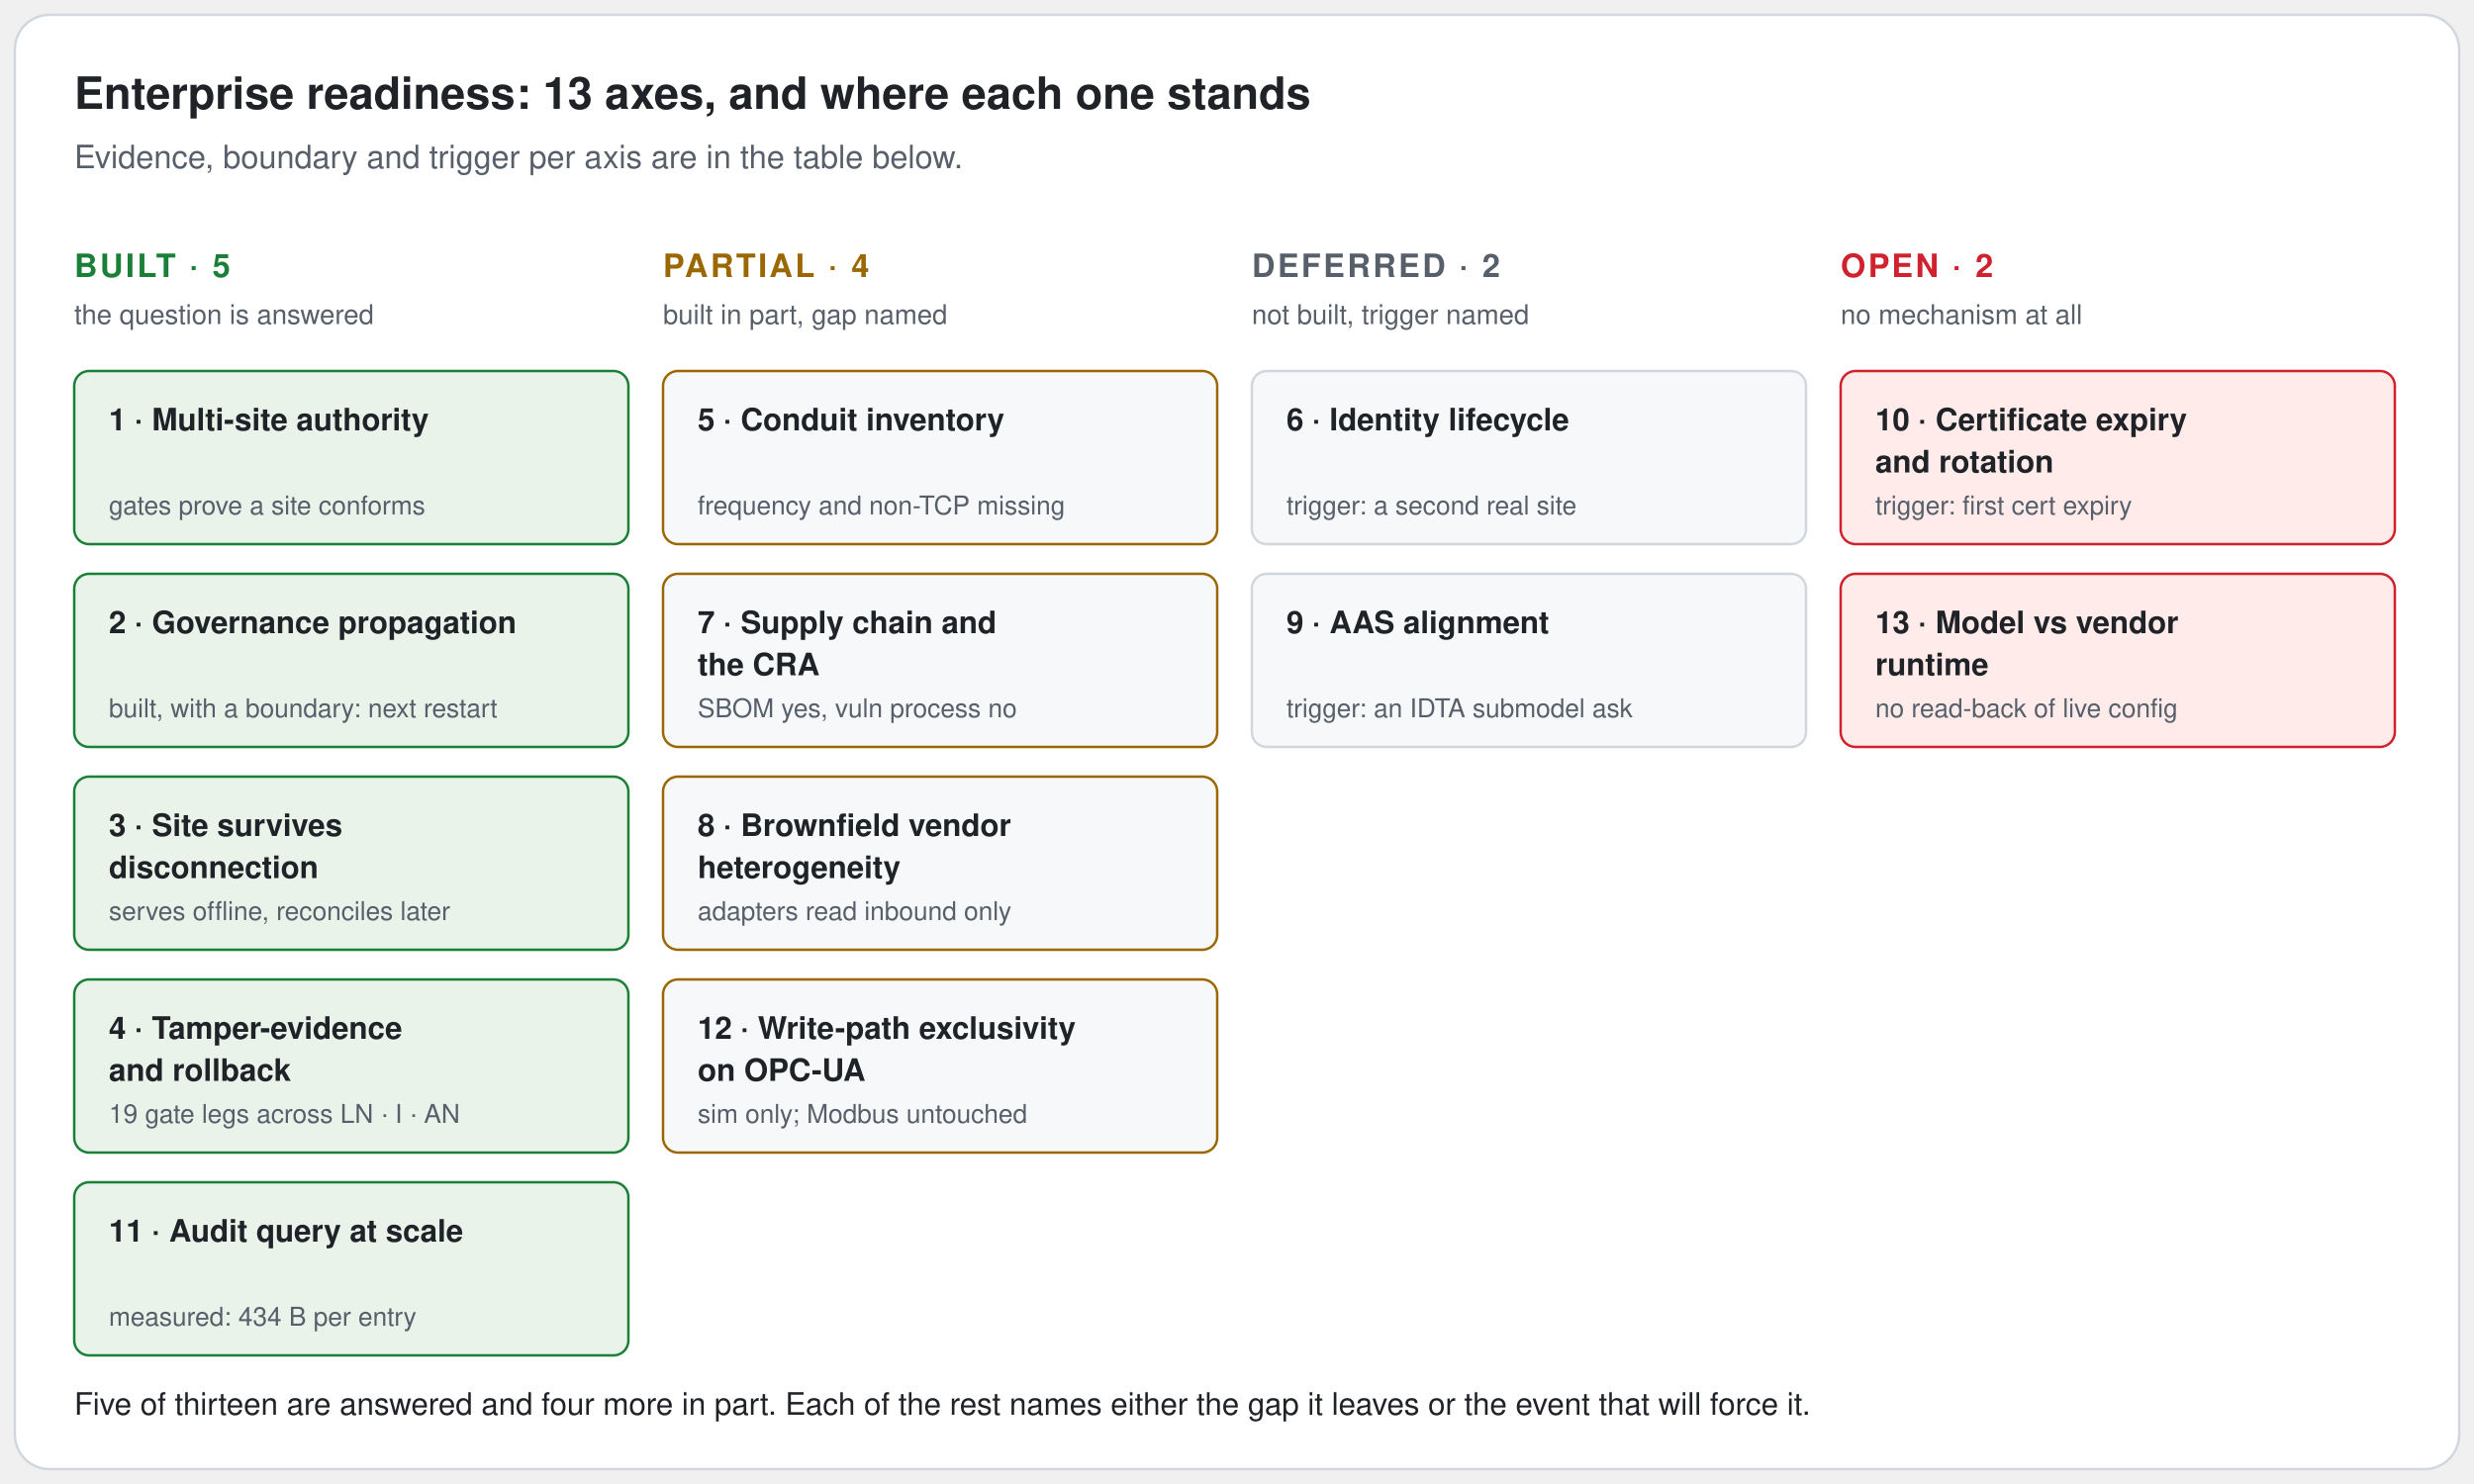
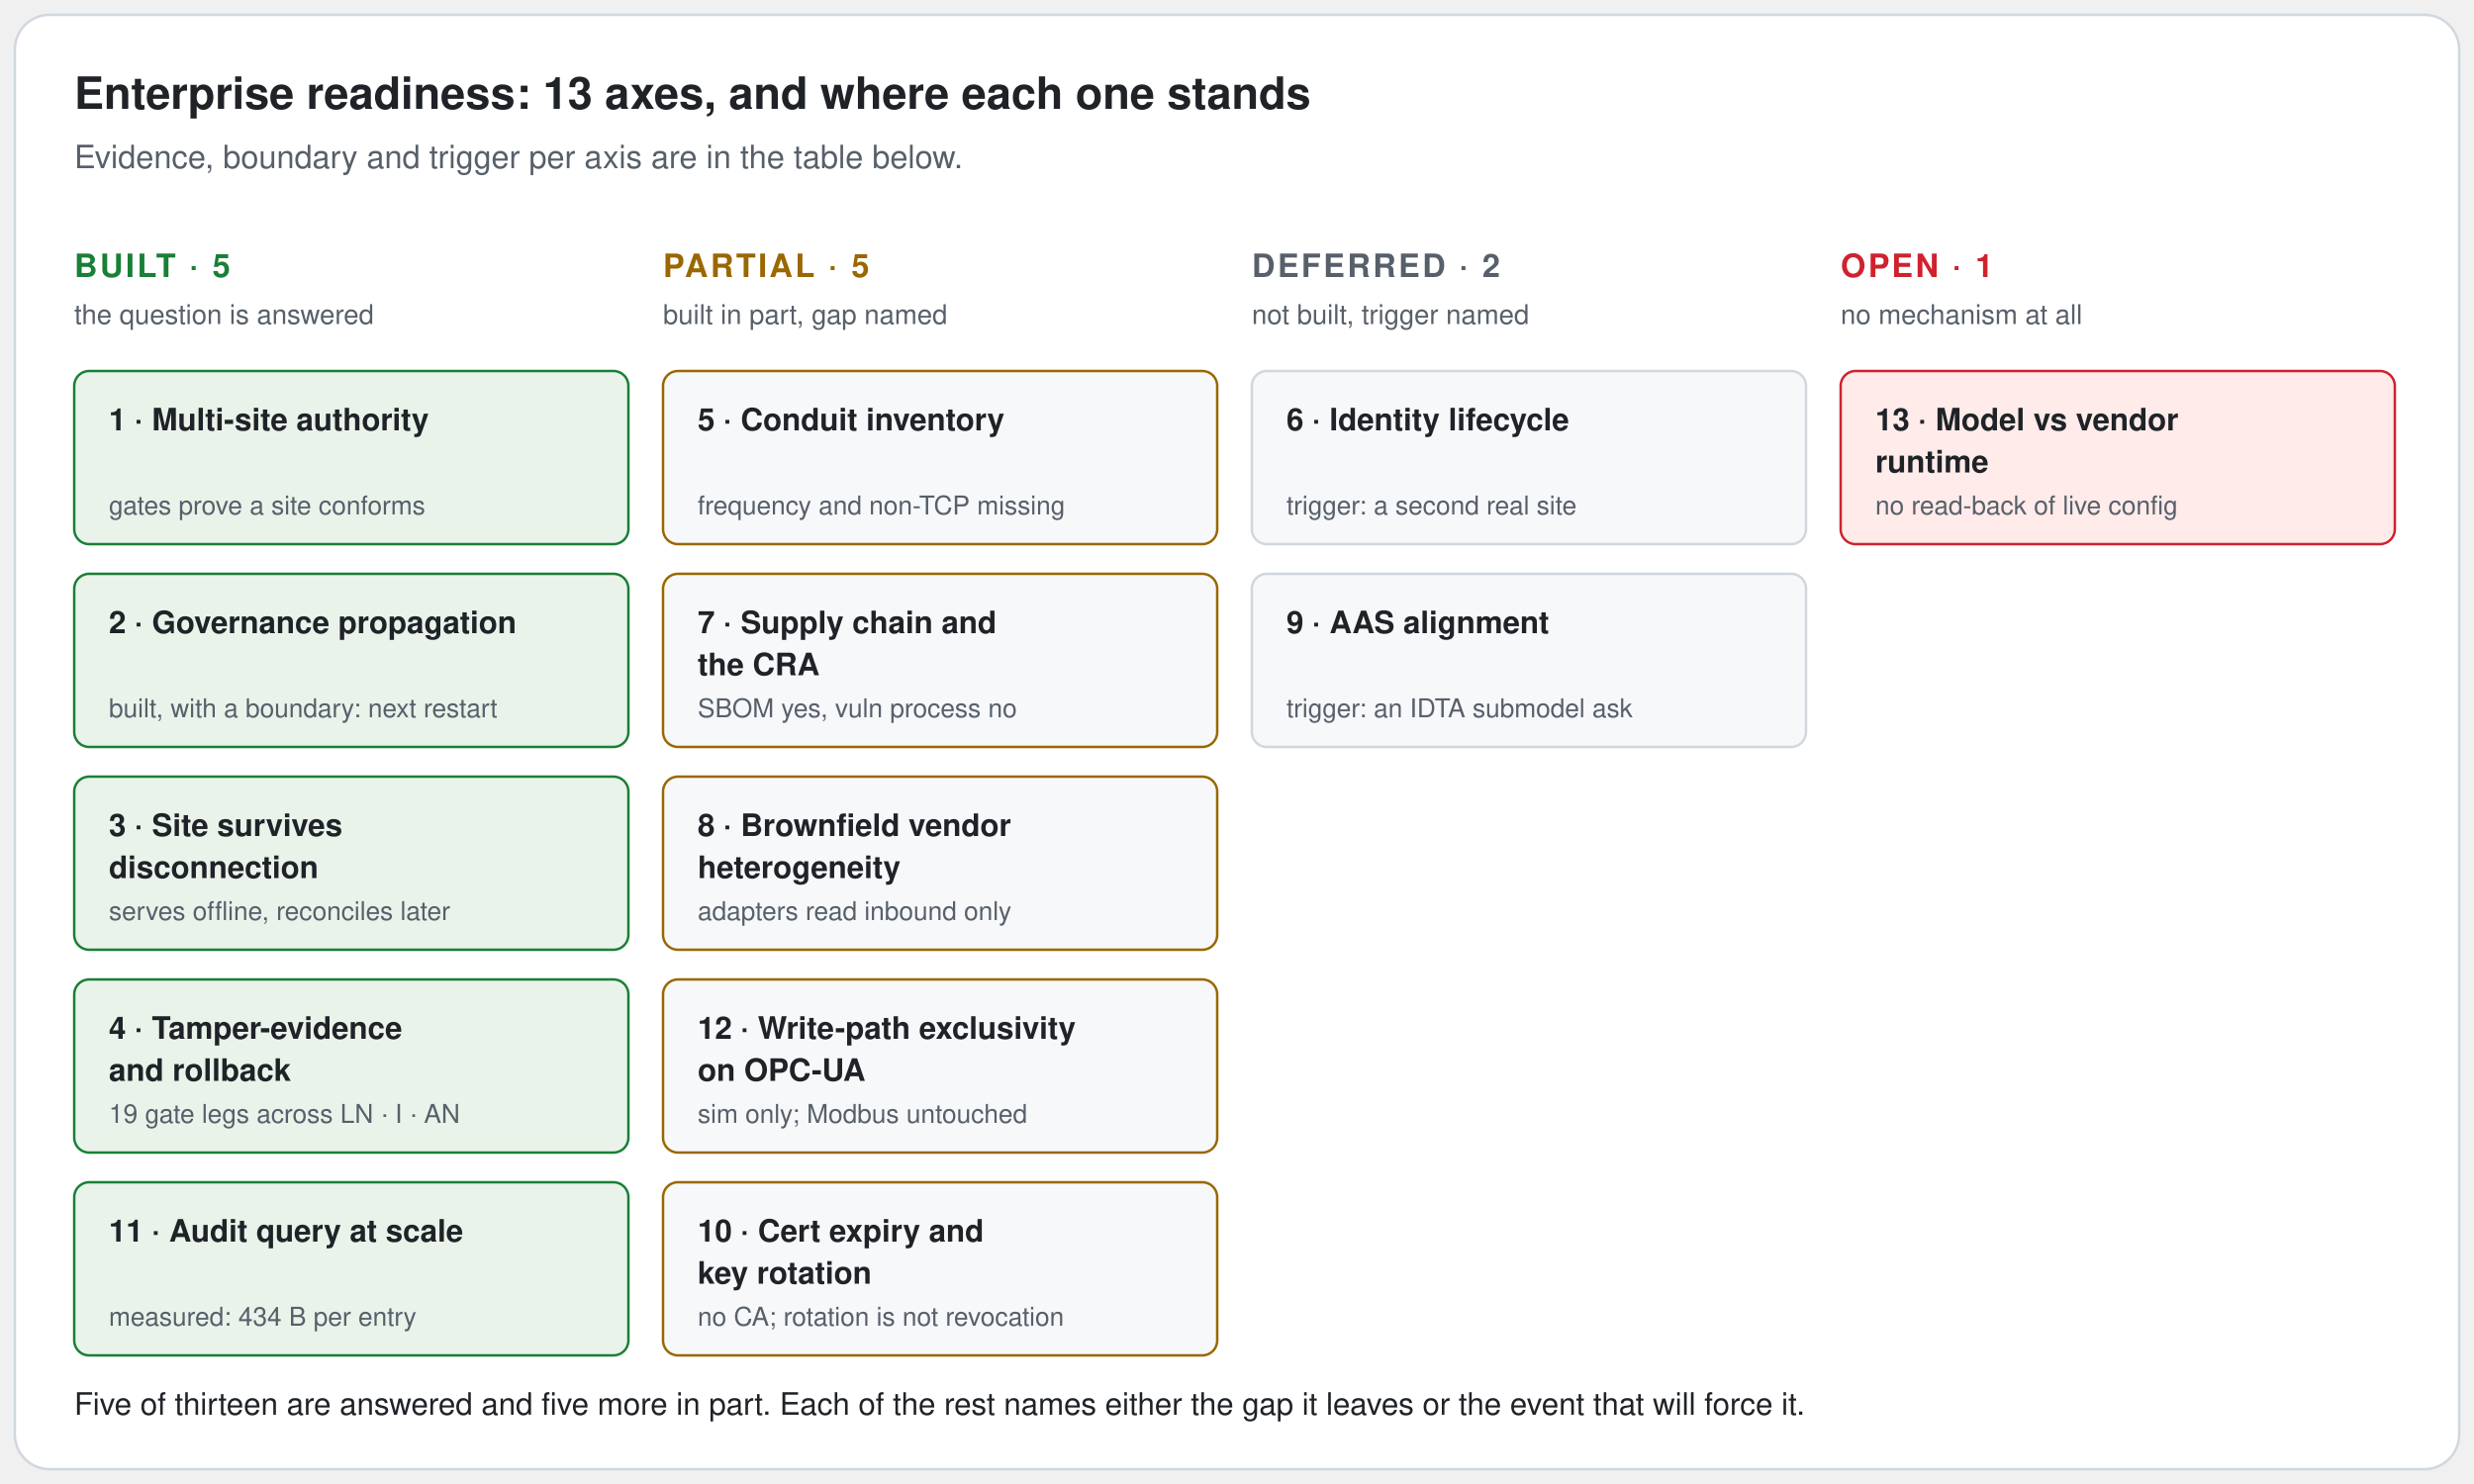
<svg xmlns="http://www.w3.org/2000/svg" width="1000" height="600" viewBox="0 0 1000 600" font-family="-apple-system,Segoe UI,Helvetica,Arial,sans-serif">
  <rect x="6" y="6" width="988" height="588" rx="14" fill="#ffffff" stroke="#d0d7de" />
  <text x="30" y="44" font-size="18" font-weight="600" fill="#1f2328">Enterprise readiness: 13 axes, and where each one stands</text>
  <text x="30" y="68" font-size="13" fill="#57606a">Evidence, boundary and trigger per axis are in the table below.</text>
  <text x="30" y="112" font-size="13" font-weight="700" fill="#1a7f37" letter-spacing="1">BUILT · 5</text>
  <text x="30" y="131" font-size="11" fill="#57606a">the question is answered</text>
  <rect x="30" y="150" width="224" height="70" rx="6" fill="#eaf3ea" stroke="#1a7f37" />
  <text x="44" y="174" font-size="12.5" font-weight="600" fill="#1f2328">1 · Multi-site authority</text>
  <text x="44" y="208" font-size="10.5" fill="#57606a">gates prove a site conforms</text>
  <rect x="30" y="232" width="224" height="70" rx="6" fill="#eaf3ea" stroke="#1a7f37" />
  <text x="44" y="256" font-size="12.5" font-weight="600" fill="#1f2328">2 · Governance propagation</text>
  <text x="44" y="290" font-size="10.5" fill="#57606a">built, with a boundary: next restart</text>
  <rect x="30" y="314" width="224" height="70" rx="6" fill="#eaf3ea" stroke="#1a7f37" />
  <text x="44" y="338" font-size="12.5" font-weight="600" fill="#1f2328">3 · Site survives</text>
  <text x="44" y="355" font-size="12.5" font-weight="600" fill="#1f2328">disconnection</text>
  <text x="44" y="372" font-size="10.5" fill="#57606a">serves offline, reconciles later</text>
  <rect x="30" y="396" width="224" height="70" rx="6" fill="#eaf3ea" stroke="#1a7f37" />
  <text x="44" y="420" font-size="12.5" font-weight="600" fill="#1f2328">4 · Tamper-evidence</text>
  <text x="44" y="437" font-size="12.5" font-weight="600" fill="#1f2328">and rollback</text>
  <text x="44" y="454" font-size="10.5" fill="#57606a">19 gate legs across LN · I · AN</text>
  <rect x="30" y="478" width="224" height="70" rx="6" fill="#eaf3ea" stroke="#1a7f37" />
  <text x="44" y="502" font-size="12.5" font-weight="600" fill="#1f2328">11 · Audit query at scale</text>
  <text x="44" y="536" font-size="10.5" fill="#57606a">measured: 434 B per entry</text>
-   <text x="268" y="112" font-size="13" font-weight="700" fill="#9a6700" letter-spacing="1">PARTIAL · 4</text>
+   <text x="268" y="112" font-size="13" font-weight="700" fill="#9a6700" letter-spacing="1">PARTIAL · 5</text>
  <text x="268" y="131" font-size="11" fill="#57606a">built in part, gap named</text>
  <rect x="268" y="150" width="224" height="70" rx="6" fill="#f6f8fa" stroke="#9a6700" />
  <text x="282" y="174" font-size="12.5" font-weight="600" fill="#1f2328">5 · Conduit inventory</text>
  <text x="282" y="208" font-size="10.5" fill="#57606a">frequency and non-TCP missing</text>
  <rect x="268" y="232" width="224" height="70" rx="6" fill="#f6f8fa" stroke="#9a6700" />
  <text x="282" y="256" font-size="12.5" font-weight="600" fill="#1f2328">7 · Supply chain and</text>
  <text x="282" y="273" font-size="12.5" font-weight="600" fill="#1f2328">the CRA</text>
  <text x="282" y="290" font-size="10.5" fill="#57606a">SBOM yes, vuln process no</text>
  <rect x="268" y="314" width="224" height="70" rx="6" fill="#f6f8fa" stroke="#9a6700" />
  <text x="282" y="338" font-size="12.5" font-weight="600" fill="#1f2328">8 · Brownfield vendor</text>
  <text x="282" y="355" font-size="12.5" font-weight="600" fill="#1f2328">heterogeneity</text>
  <text x="282" y="372" font-size="10.5" fill="#57606a">adapters read inbound only</text>
  <rect x="268" y="396" width="224" height="70" rx="6" fill="#f6f8fa" stroke="#9a6700" />
  <text x="282" y="420" font-size="12.5" font-weight="600" fill="#1f2328">12 · Write-path exclusivity</text>
  <text x="282" y="437" font-size="12.5" font-weight="600" fill="#1f2328">on OPC-UA</text>
  <text x="282" y="454" font-size="10.5" fill="#57606a">sim only; Modbus untouched</text>
+   <rect x="268" y="478" width="224" height="70" rx="6" fill="#f6f8fa" stroke="#9a6700" />
+   <text x="282" y="502" font-size="12.5" font-weight="600" fill="#1f2328">10 · Cert expiry and</text>
+   <text x="282" y="519" font-size="12.5" font-weight="600" fill="#1f2328">key rotation</text>
+   <text x="282" y="536" font-size="10.5" fill="#57606a">no CA; rotation is not revocation</text>
  <text x="506" y="112" font-size="13" font-weight="700" fill="#57606a" letter-spacing="1">DEFERRED · 2</text>
  <text x="506" y="131" font-size="11" fill="#57606a">not built, trigger named</text>
  <rect x="506" y="150" width="224" height="70" rx="6" fill="#f6f8fa" stroke="#d0d7de" />
  <text x="520" y="174" font-size="12.5" font-weight="600" fill="#1f2328">6 · Identity lifecycle</text>
  <text x="520" y="208" font-size="10.5" fill="#57606a">trigger: a second real site</text>
  <rect x="506" y="232" width="224" height="70" rx="6" fill="#f6f8fa" stroke="#d0d7de" />
  <text x="520" y="256" font-size="12.5" font-weight="600" fill="#1f2328">9 · AAS alignment</text>
  <text x="520" y="290" font-size="10.5" fill="#57606a">trigger: an IDTA submodel ask</text>
-   <text x="744" y="112" font-size="13" font-weight="700" fill="#cf222e" letter-spacing="1">OPEN · 2</text>
+   <text x="744" y="112" font-size="13" font-weight="700" fill="#cf222e" letter-spacing="1">OPEN · 1</text>
  <text x="744" y="131" font-size="11" fill="#57606a">no mechanism at all</text>
  <rect x="744" y="150" width="224" height="70" rx="6" fill="#ffebe9" stroke="#cf222e" />
-   <text x="758" y="174" font-size="12.5" font-weight="600" fill="#1f2328">10 · Certificate expiry</text>
-   <text x="758" y="191" font-size="12.5" font-weight="600" fill="#1f2328">and rotation</text>
-   <text x="758" y="208" font-size="10.5" fill="#57606a">trigger: first cert expiry</text>
-   <rect x="744" y="232" width="224" height="70" rx="6" fill="#ffebe9" stroke="#cf222e" />
-   <text x="758" y="256" font-size="12.5" font-weight="600" fill="#1f2328">13 · Model vs vendor</text>
-   <text x="758" y="273" font-size="12.5" font-weight="600" fill="#1f2328">runtime</text>
-   <text x="758" y="290" font-size="10.5" fill="#57606a">no read-back of live config</text>
-   <text x="30" y="572" font-size="12.5" fill="#1f2328">Five of thirteen are answered and four more in part. Each of the rest names either the gap it leaves or the event that will force it.</text>
+   <text x="758" y="174" font-size="12.5" font-weight="600" fill="#1f2328">13 · Model vs vendor</text>
+   <text x="758" y="191" font-size="12.5" font-weight="600" fill="#1f2328">runtime</text>
+   <text x="758" y="208" font-size="10.5" fill="#57606a">no read-back of live config</text>
+   <text x="30" y="572" font-size="12.5" fill="#1f2328">Five of thirteen are answered and five more in part. Each of the rest names either the gap it leaves or the event that will force it.</text>
</svg>
